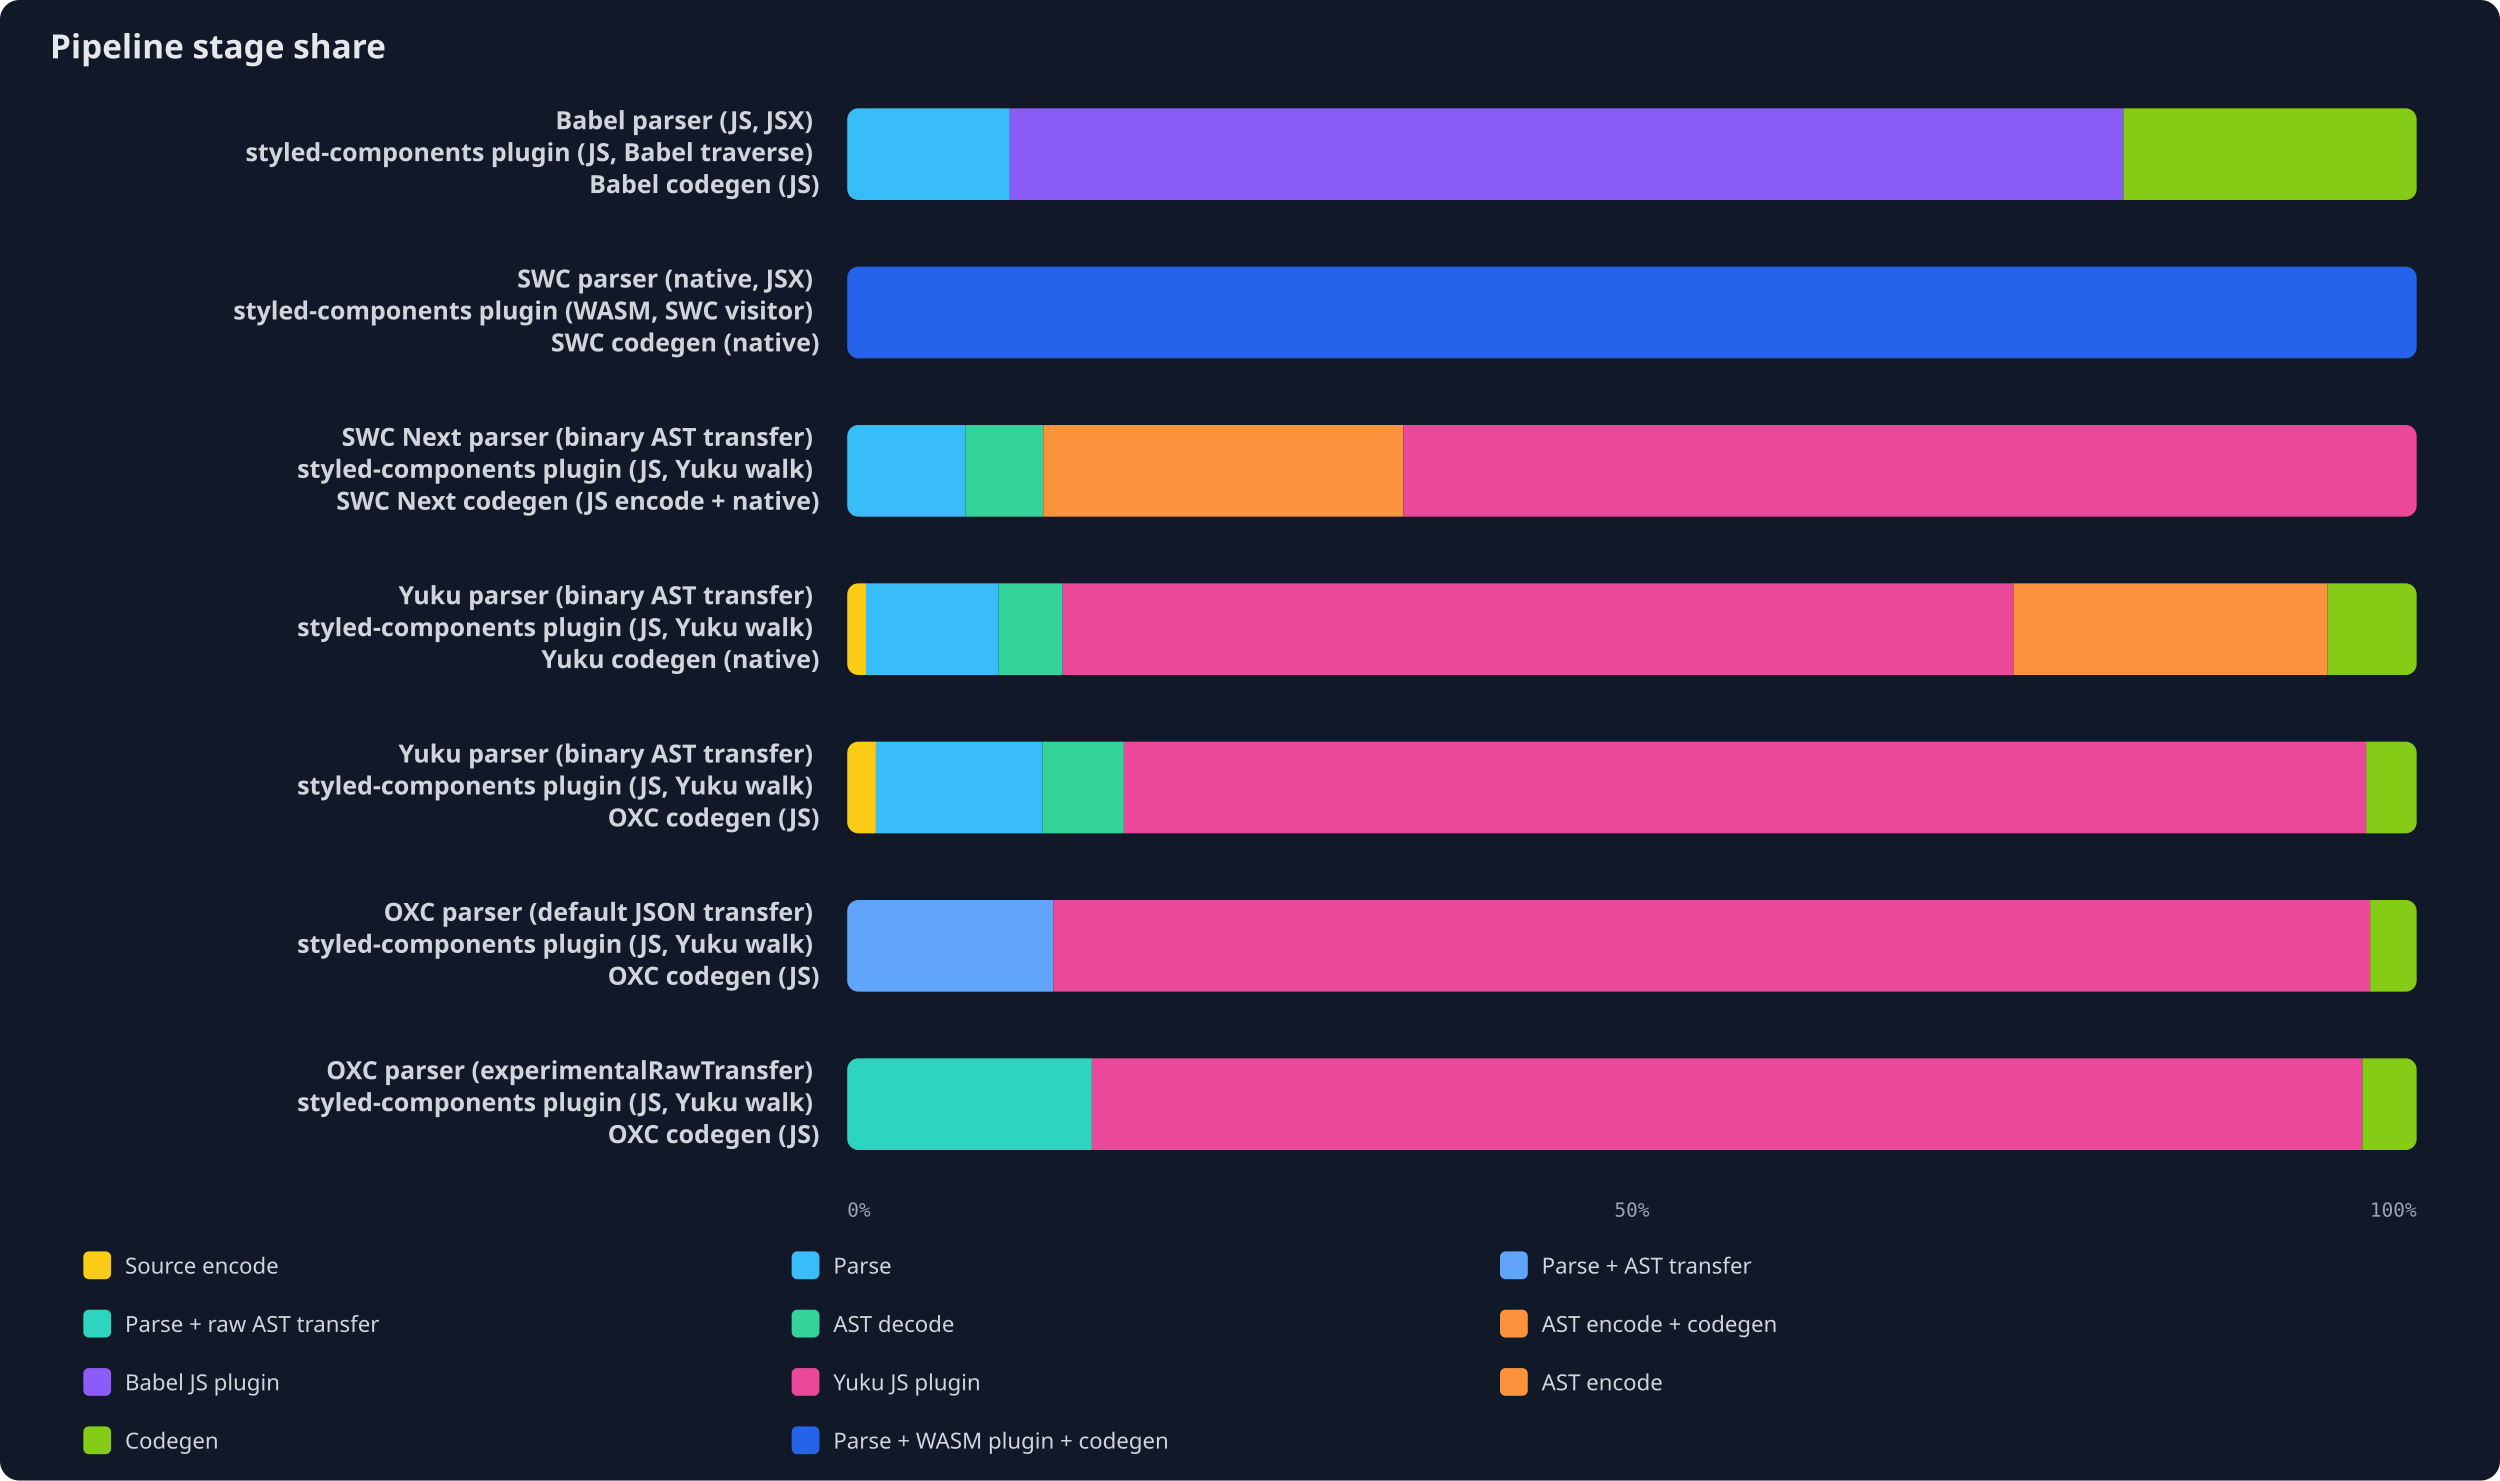
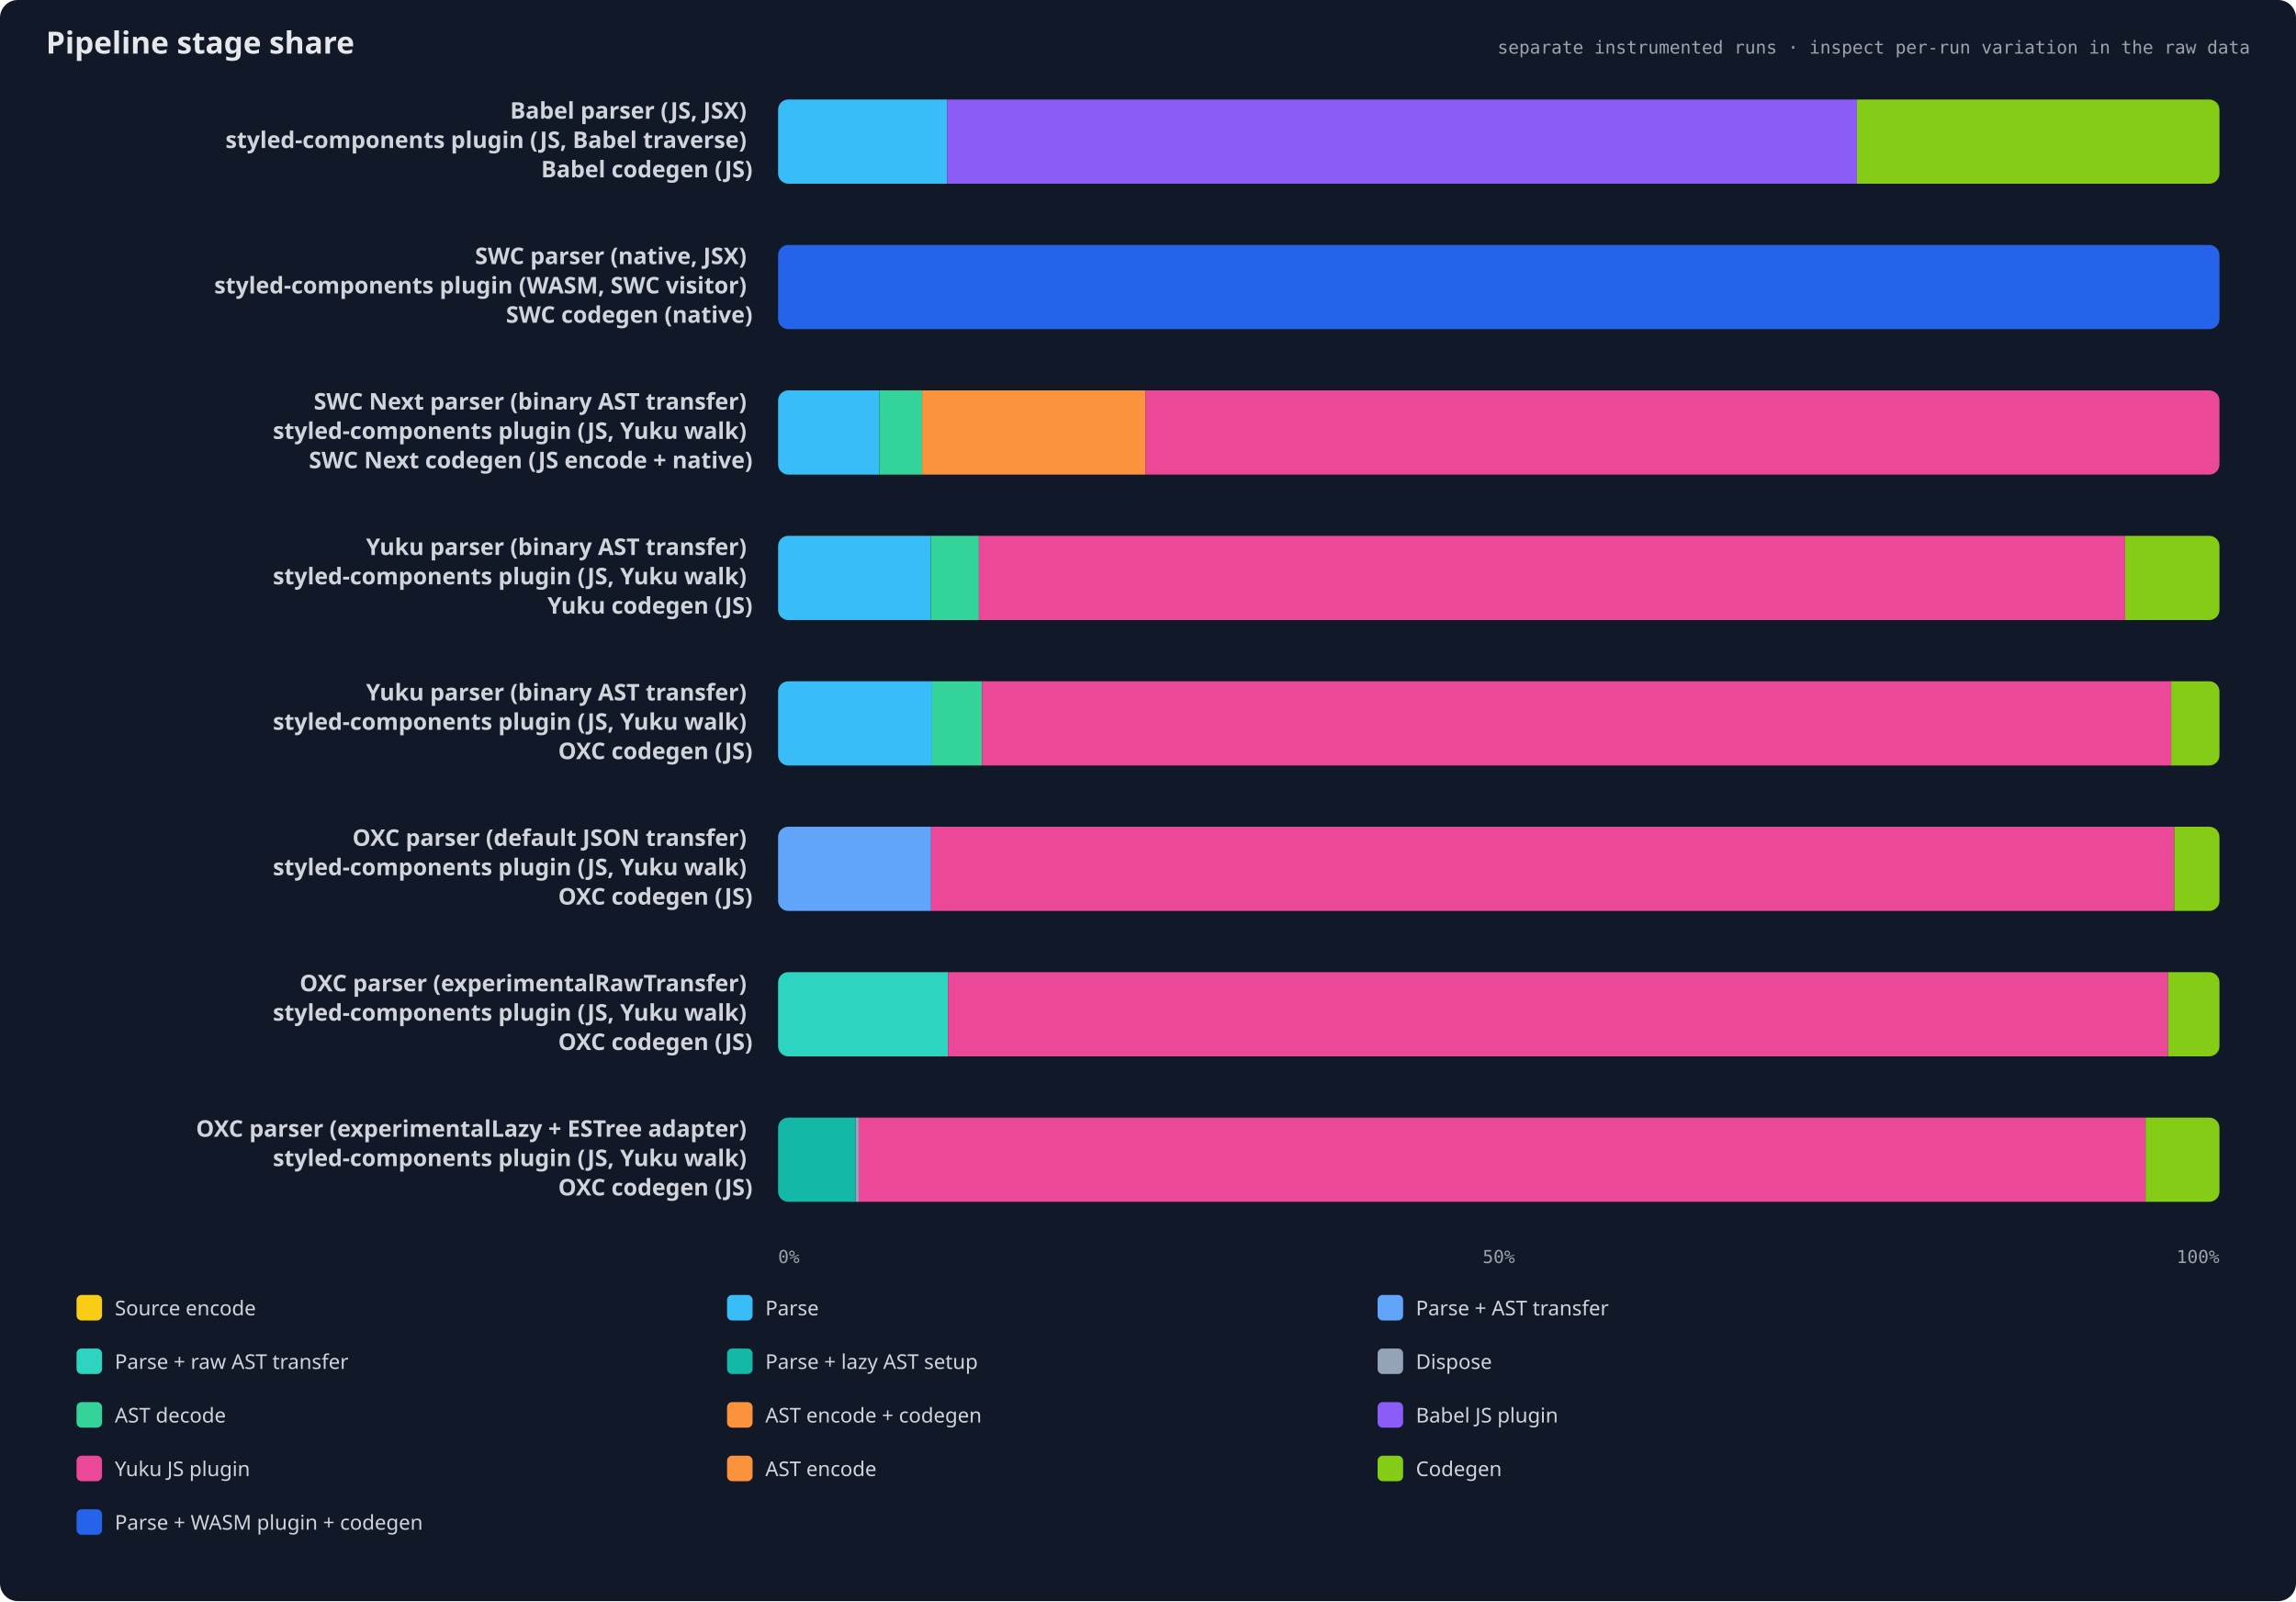
- <svg xmlns="http://www.w3.org/2000/svg" width="1800" height="1066" viewBox="0 0 1800 1066" role="img" aria-label="Styled-components transform stage shares">
+ <svg xmlns="http://www.w3.org/2000/svg" width="1800" height="1255" viewBox="0 0 1800 1255" role="img" aria-label="Styled-components transform stage shares">
  <style>
      .title { fill: #e5e7eb; font: 700 24px system-ui, sans-serif; }
      .label { fill: #d1d5db; font: 600 18px system-ui, sans-serif; }
      .legend { fill: #d1d5db; font: 16px system-ui, sans-serif; }
      .axis { fill: #9ca3af; font: 14px ui-monospace, monospace; }
    </style>
  <rect width="100%" height="100%" rx="14" fill="#111827" />
  <text x="36" y="42" class="title">Pipeline stage share</text>
+   <text x="1764" y="42" text-anchor="end" class="axis">separate instrumented runs · inspect per-run variation in the raw data</text>
  <text x="590" y="93" text-anchor="end" class="label">
    <tspan x="590" dy="0">Babel parser (JS, JSX)</tspan>
    <tspan x="590" dy="23">styled-components plugin (JS, Babel traverse)</tspan>
    <tspan x="590" dy="23">Babel codegen (JS)</tspan>
  </text>
  <g clip-path="url(#row-0)">
-     <rect x="610.00" y="78" width="117.06" height="66" fill="#38bdf8" />
-     <rect x="727.06" y="78" width="801.78" height="66" fill="#8b5cf6" />
-     <rect x="1528.84" y="78" width="211.16" height="66" fill="#84cc16" />
+     <rect x="610.00" y="78" width="132.49" height="66" fill="#38bdf8" />
+     <rect x="742.49" y="78" width="713.33" height="66" fill="#8b5cf6" />
+     <rect x="1455.82" y="78" width="284.18" height="66" fill="#84cc16" />
  </g>
  <clipPath id="row-0">
    <rect x="610" y="78" width="1130" height="66" rx="8" />
  </clipPath>
  <text x="590" y="207" text-anchor="end" class="label">
    <tspan x="590" dy="0">SWC parser (native, JSX)</tspan>
    <tspan x="590" dy="23">styled-components plugin (WASM, SWC visitor)</tspan>
    <tspan x="590" dy="23">SWC codegen (native)</tspan>
  </text>
  <g clip-path="url(#row-1)">
    <rect x="610.00" y="192" width="1130.00" height="66" fill="#2563eb" />
  </g>
  <clipPath id="row-1">
    <rect x="610" y="192" width="1130" height="66" rx="8" />
  </clipPath>
  <text x="590" y="321" text-anchor="end" class="label">
    <tspan x="590" dy="0">SWC Next parser (binary AST transfer)</tspan>
    <tspan x="590" dy="23">styled-components plugin (JS, Yuku walk)</tspan>
    <tspan x="590" dy="23">SWC Next codegen (JS encode + native)</tspan>
  </text>
  <g clip-path="url(#row-2)">
-     <rect x="610.00" y="306" width="85.13" height="66" fill="#38bdf8" />
-     <rect x="695.13" y="306" width="56.05" height="66" fill="#34d399" />
-     <rect x="751.18" y="306" width="259.29" height="66" fill="#fb923c" />
-     <rect x="1010.47" y="306" width="729.53" height="66" fill="#ec4899" />
+     <rect x="610.00" y="306" width="79.33" height="66" fill="#38bdf8" />
+     <rect x="689.33" y="306" width="33.59" height="66" fill="#34d399" />
+     <rect x="722.93" y="306" width="175.05" height="66" fill="#fb923c" />
+     <rect x="897.98" y="306" width="842.02" height="66" fill="#ec4899" />
  </g>
  <clipPath id="row-2">
    <rect x="610" y="306" width="1130" height="66" rx="8" />
  </clipPath>
  <text x="590" y="435" text-anchor="end" class="label">
    <tspan x="590" dy="0">Yuku parser (binary AST transfer)</tspan>
    <tspan x="590" dy="23">styled-components plugin (JS, Yuku walk)</tspan>
-     <tspan x="590" dy="23">Yuku codegen (native)</tspan>
+     <tspan x="590" dy="23">Yuku codegen (JS)</tspan>
  </text>
  <g clip-path="url(#row-3)">
-     <rect x="610.00" y="420" width="13.51" height="66" fill="#facc15" />
-     <rect x="623.51" y="420" width="95.50" height="66" fill="#38bdf8" />
-     <rect x="719.01" y="420" width="46.10" height="66" fill="#34d399" />
-     <rect x="765.12" y="420" width="684.58" height="66" fill="#ec4899" />
-     <rect x="1449.70" y="420" width="226.13" height="66" fill="#fb923c" />
-     <rect x="1675.83" y="420" width="64.17" height="66" fill="#84cc16" />
+     <rect x="610.00" y="420" width="119.65" height="66" fill="#38bdf8" />
+     <rect x="729.65" y="420" width="37.79" height="66" fill="#34d399" />
+     <rect x="767.44" y="420" width="898.59" height="66" fill="#ec4899" />
+     <rect x="1666.03" y="420" width="73.97" height="66" fill="#84cc16" />
  </g>
  <clipPath id="row-3">
    <rect x="610" y="420" width="1130" height="66" rx="8" />
  </clipPath>
  <text x="590" y="549" text-anchor="end" class="label">
    <tspan x="590" dy="0">Yuku parser (binary AST transfer)</tspan>
    <tspan x="590" dy="23">styled-components plugin (JS, Yuku walk)</tspan>
    <tspan x="590" dy="23">OXC codegen (JS)</tspan>
  </text>
  <g clip-path="url(#row-4)">
-     <rect x="610.00" y="534" width="20.67" height="66" fill="#facc15" />
-     <rect x="630.67" y="534" width="119.94" height="66" fill="#38bdf8" />
-     <rect x="750.61" y="534" width="58.58" height="66" fill="#34d399" />
-     <rect x="809.19" y="534" width="894.45" height="66" fill="#ec4899" />
-     <rect x="1703.63" y="534" width="36.37" height="66" fill="#84cc16" />
+     <rect x="610.00" y="534" width="120.76" height="66" fill="#38bdf8" />
+     <rect x="730.76" y="534" width="39.07" height="66" fill="#34d399" />
+     <rect x="769.83" y="534" width="932.31" height="66" fill="#ec4899" />
+     <rect x="1702.14" y="534" width="37.86" height="66" fill="#84cc16" />
  </g>
  <clipPath id="row-4">
    <rect x="610" y="534" width="1130" height="66" rx="8" />
  </clipPath>
  <text x="590" y="663" text-anchor="end" class="label">
    <tspan x="590" dy="0">OXC parser (default JSON transfer)</tspan>
    <tspan x="590" dy="23">styled-components plugin (JS, Yuku walk)</tspan>
    <tspan x="590" dy="23">OXC codegen (JS)</tspan>
  </text>
  <g clip-path="url(#row-5)">
-     <rect x="610.00" y="648" width="148.32" height="66" fill="#60a5fa" />
-     <rect x="758.32" y="648" width="948.17" height="66" fill="#ec4899" />
-     <rect x="1706.49" y="648" width="33.51" height="66" fill="#84cc16" />
+     <rect x="610.00" y="648" width="119.94" height="66" fill="#60a5fa" />
+     <rect x="729.94" y="648" width="974.66" height="66" fill="#ec4899" />
+     <rect x="1704.60" y="648" width="35.40" height="66" fill="#84cc16" />
  </g>
  <clipPath id="row-5">
    <rect x="610" y="648" width="1130" height="66" rx="8" />
  </clipPath>
  <text x="590" y="777" text-anchor="end" class="label">
    <tspan x="590" dy="0">OXC parser (experimentalRawTransfer)</tspan>
    <tspan x="590" dy="23">styled-components plugin (JS, Yuku walk)</tspan>
    <tspan x="590" dy="23">OXC codegen (JS)</tspan>
  </text>
  <g clip-path="url(#row-6)">
-     <rect x="610.00" y="762" width="176.15" height="66" fill="#2dd4bf" />
-     <rect x="786.15" y="762" width="914.79" height="66" fill="#ec4899" />
-     <rect x="1700.94" y="762" width="39.06" height="66" fill="#84cc16" />
+     <rect x="610.00" y="762" width="133.21" height="66" fill="#2dd4bf" />
+     <rect x="743.21" y="762" width="956.56" height="66" fill="#ec4899" />
+     <rect x="1699.77" y="762" width="40.23" height="66" fill="#84cc16" />
  </g>
  <clipPath id="row-6">
    <rect x="610" y="762" width="1130" height="66" rx="8" />
  </clipPath>
-   <text x="610" y="876" class="axis">0%</text>
-   <text x="1175" y="876" text-anchor="middle" class="axis">50%</text>
-   <text x="1740" y="876" text-anchor="end" class="axis">100%</text>
-   <rect x="60" y="901" width="20" height="20" rx="4" fill="#facc15" />
-   <text x="90" y="917" class="legend">Source encode</text>
-   <rect x="570" y="901" width="20" height="20" rx="4" fill="#38bdf8" />
-   <text x="600" y="917" class="legend">Parse</text>
-   <rect x="1080" y="901" width="20" height="20" rx="4" fill="#60a5fa" />
-   <text x="1110" y="917" class="legend">Parse + AST transfer</text>
-   <rect x="60" y="943" width="20" height="20" rx="4" fill="#2dd4bf" />
-   <text x="90" y="959" class="legend">Parse + raw AST transfer</text>
-   <rect x="570" y="943" width="20" height="20" rx="4" fill="#34d399" />
-   <text x="600" y="959" class="legend">AST decode</text>
-   <rect x="1080" y="943" width="20" height="20" rx="4" fill="#fb923c" />
-   <text x="1110" y="959" class="legend">AST encode + codegen</text>
-   <rect x="60" y="985" width="20" height="20" rx="4" fill="#8b5cf6" />
-   <text x="90" y="1001" class="legend">Babel JS plugin</text>
-   <rect x="570" y="985" width="20" height="20" rx="4" fill="#ec4899" />
-   <text x="600" y="1001" class="legend">Yuku JS plugin</text>
-   <rect x="1080" y="985" width="20" height="20" rx="4" fill="#fb923c" />
-   <text x="1110" y="1001" class="legend">AST encode</text>
-   <rect x="60" y="1027" width="20" height="20" rx="4" fill="#84cc16" />
-   <text x="90" y="1043" class="legend">Codegen</text>
-   <rect x="570" y="1027" width="20" height="20" rx="4" fill="#2563eb" />
-   <text x="600" y="1043" class="legend">Parse + WASM plugin + codegen</text>
+   <text x="590" y="891" text-anchor="end" class="label">
+     <tspan x="590" dy="0">OXC parser (experimentalLazy + ESTree adapter)</tspan>
+     <tspan x="590" dy="23">styled-components plugin (JS, Yuku walk)</tspan>
+     <tspan x="590" dy="23">OXC codegen (JS)</tspan>
+   </text>
+   <g clip-path="url(#row-7)">
+     <rect x="610.00" y="876" width="60.85" height="66" fill="#14b8a6" />
+     <rect x="670.85" y="876" width="2.36" height="66" fill="#94a3b8" />
+     <rect x="673.21" y="876" width="1008.83" height="66" fill="#ec4899" />
+     <rect x="1682.04" y="876" width="57.96" height="66" fill="#84cc16" />
+   </g>
+   <clipPath id="row-7">
+     <rect x="610" y="876" width="1130" height="66" rx="8" />
+   </clipPath>
+   <text x="610" y="990" class="axis">0%</text>
+   <text x="1175" y="990" text-anchor="middle" class="axis">50%</text>
+   <text x="1740" y="990" text-anchor="end" class="axis">100%</text>
+   <rect x="60" y="1015" width="20" height="20" rx="4" fill="#facc15" />
+   <text x="90" y="1031" class="legend">Source encode</text>
+   <rect x="570" y="1015" width="20" height="20" rx="4" fill="#38bdf8" />
+   <text x="600" y="1031" class="legend">Parse</text>
+   <rect x="1080" y="1015" width="20" height="20" rx="4" fill="#60a5fa" />
+   <text x="1110" y="1031" class="legend">Parse + AST transfer</text>
+   <rect x="60" y="1057" width="20" height="20" rx="4" fill="#2dd4bf" />
+   <text x="90" y="1073" class="legend">Parse + raw AST transfer</text>
+   <rect x="570" y="1057" width="20" height="20" rx="4" fill="#14b8a6" />
+   <text x="600" y="1073" class="legend">Parse + lazy AST setup</text>
+   <rect x="1080" y="1057" width="20" height="20" rx="4" fill="#94a3b8" />
+   <text x="1110" y="1073" class="legend">Dispose</text>
+   <rect x="60" y="1099" width="20" height="20" rx="4" fill="#34d399" />
+   <text x="90" y="1115" class="legend">AST decode</text>
+   <rect x="570" y="1099" width="20" height="20" rx="4" fill="#fb923c" />
+   <text x="600" y="1115" class="legend">AST encode + codegen</text>
+   <rect x="1080" y="1099" width="20" height="20" rx="4" fill="#8b5cf6" />
+   <text x="1110" y="1115" class="legend">Babel JS plugin</text>
+   <rect x="60" y="1141" width="20" height="20" rx="4" fill="#ec4899" />
+   <text x="90" y="1157" class="legend">Yuku JS plugin</text>
+   <rect x="570" y="1141" width="20" height="20" rx="4" fill="#fb923c" />
+   <text x="600" y="1157" class="legend">AST encode</text>
+   <rect x="1080" y="1141" width="20" height="20" rx="4" fill="#84cc16" />
+   <text x="1110" y="1157" class="legend">Codegen</text>
+   <rect x="60" y="1183" width="20" height="20" rx="4" fill="#2563eb" />
+   <text x="90" y="1199" class="legend">Parse + WASM plugin + codegen</text>
</svg>
